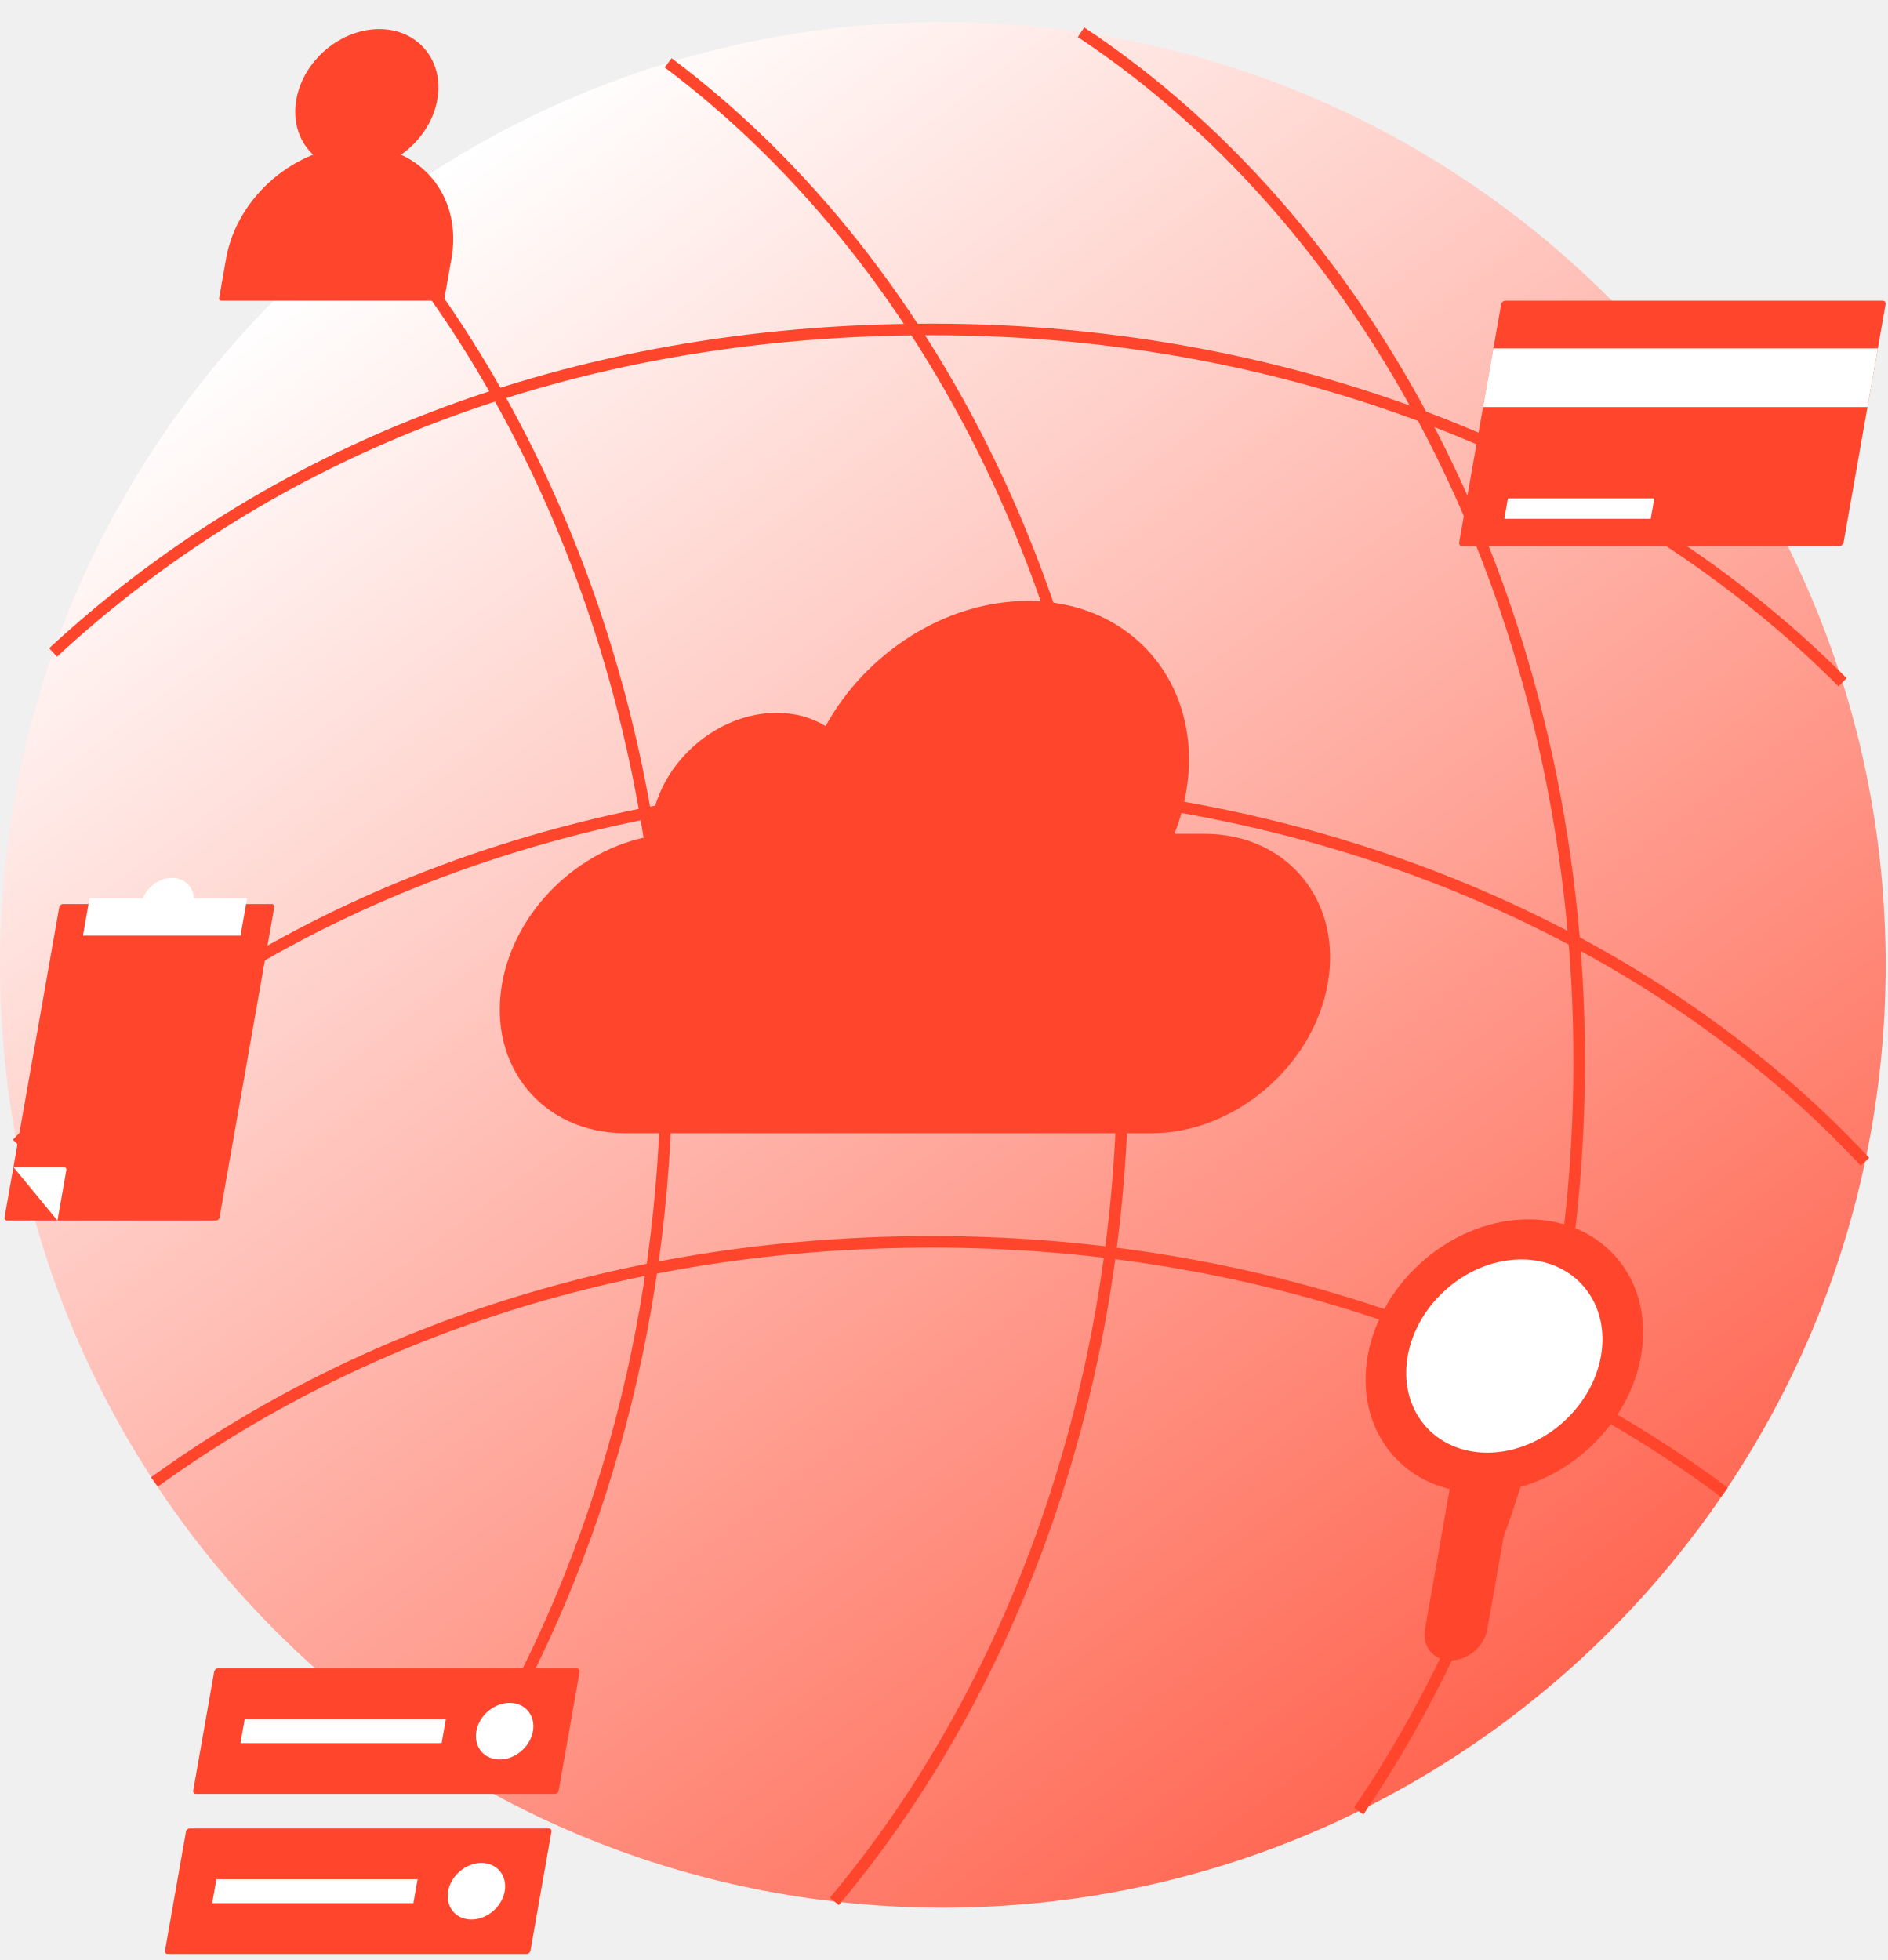
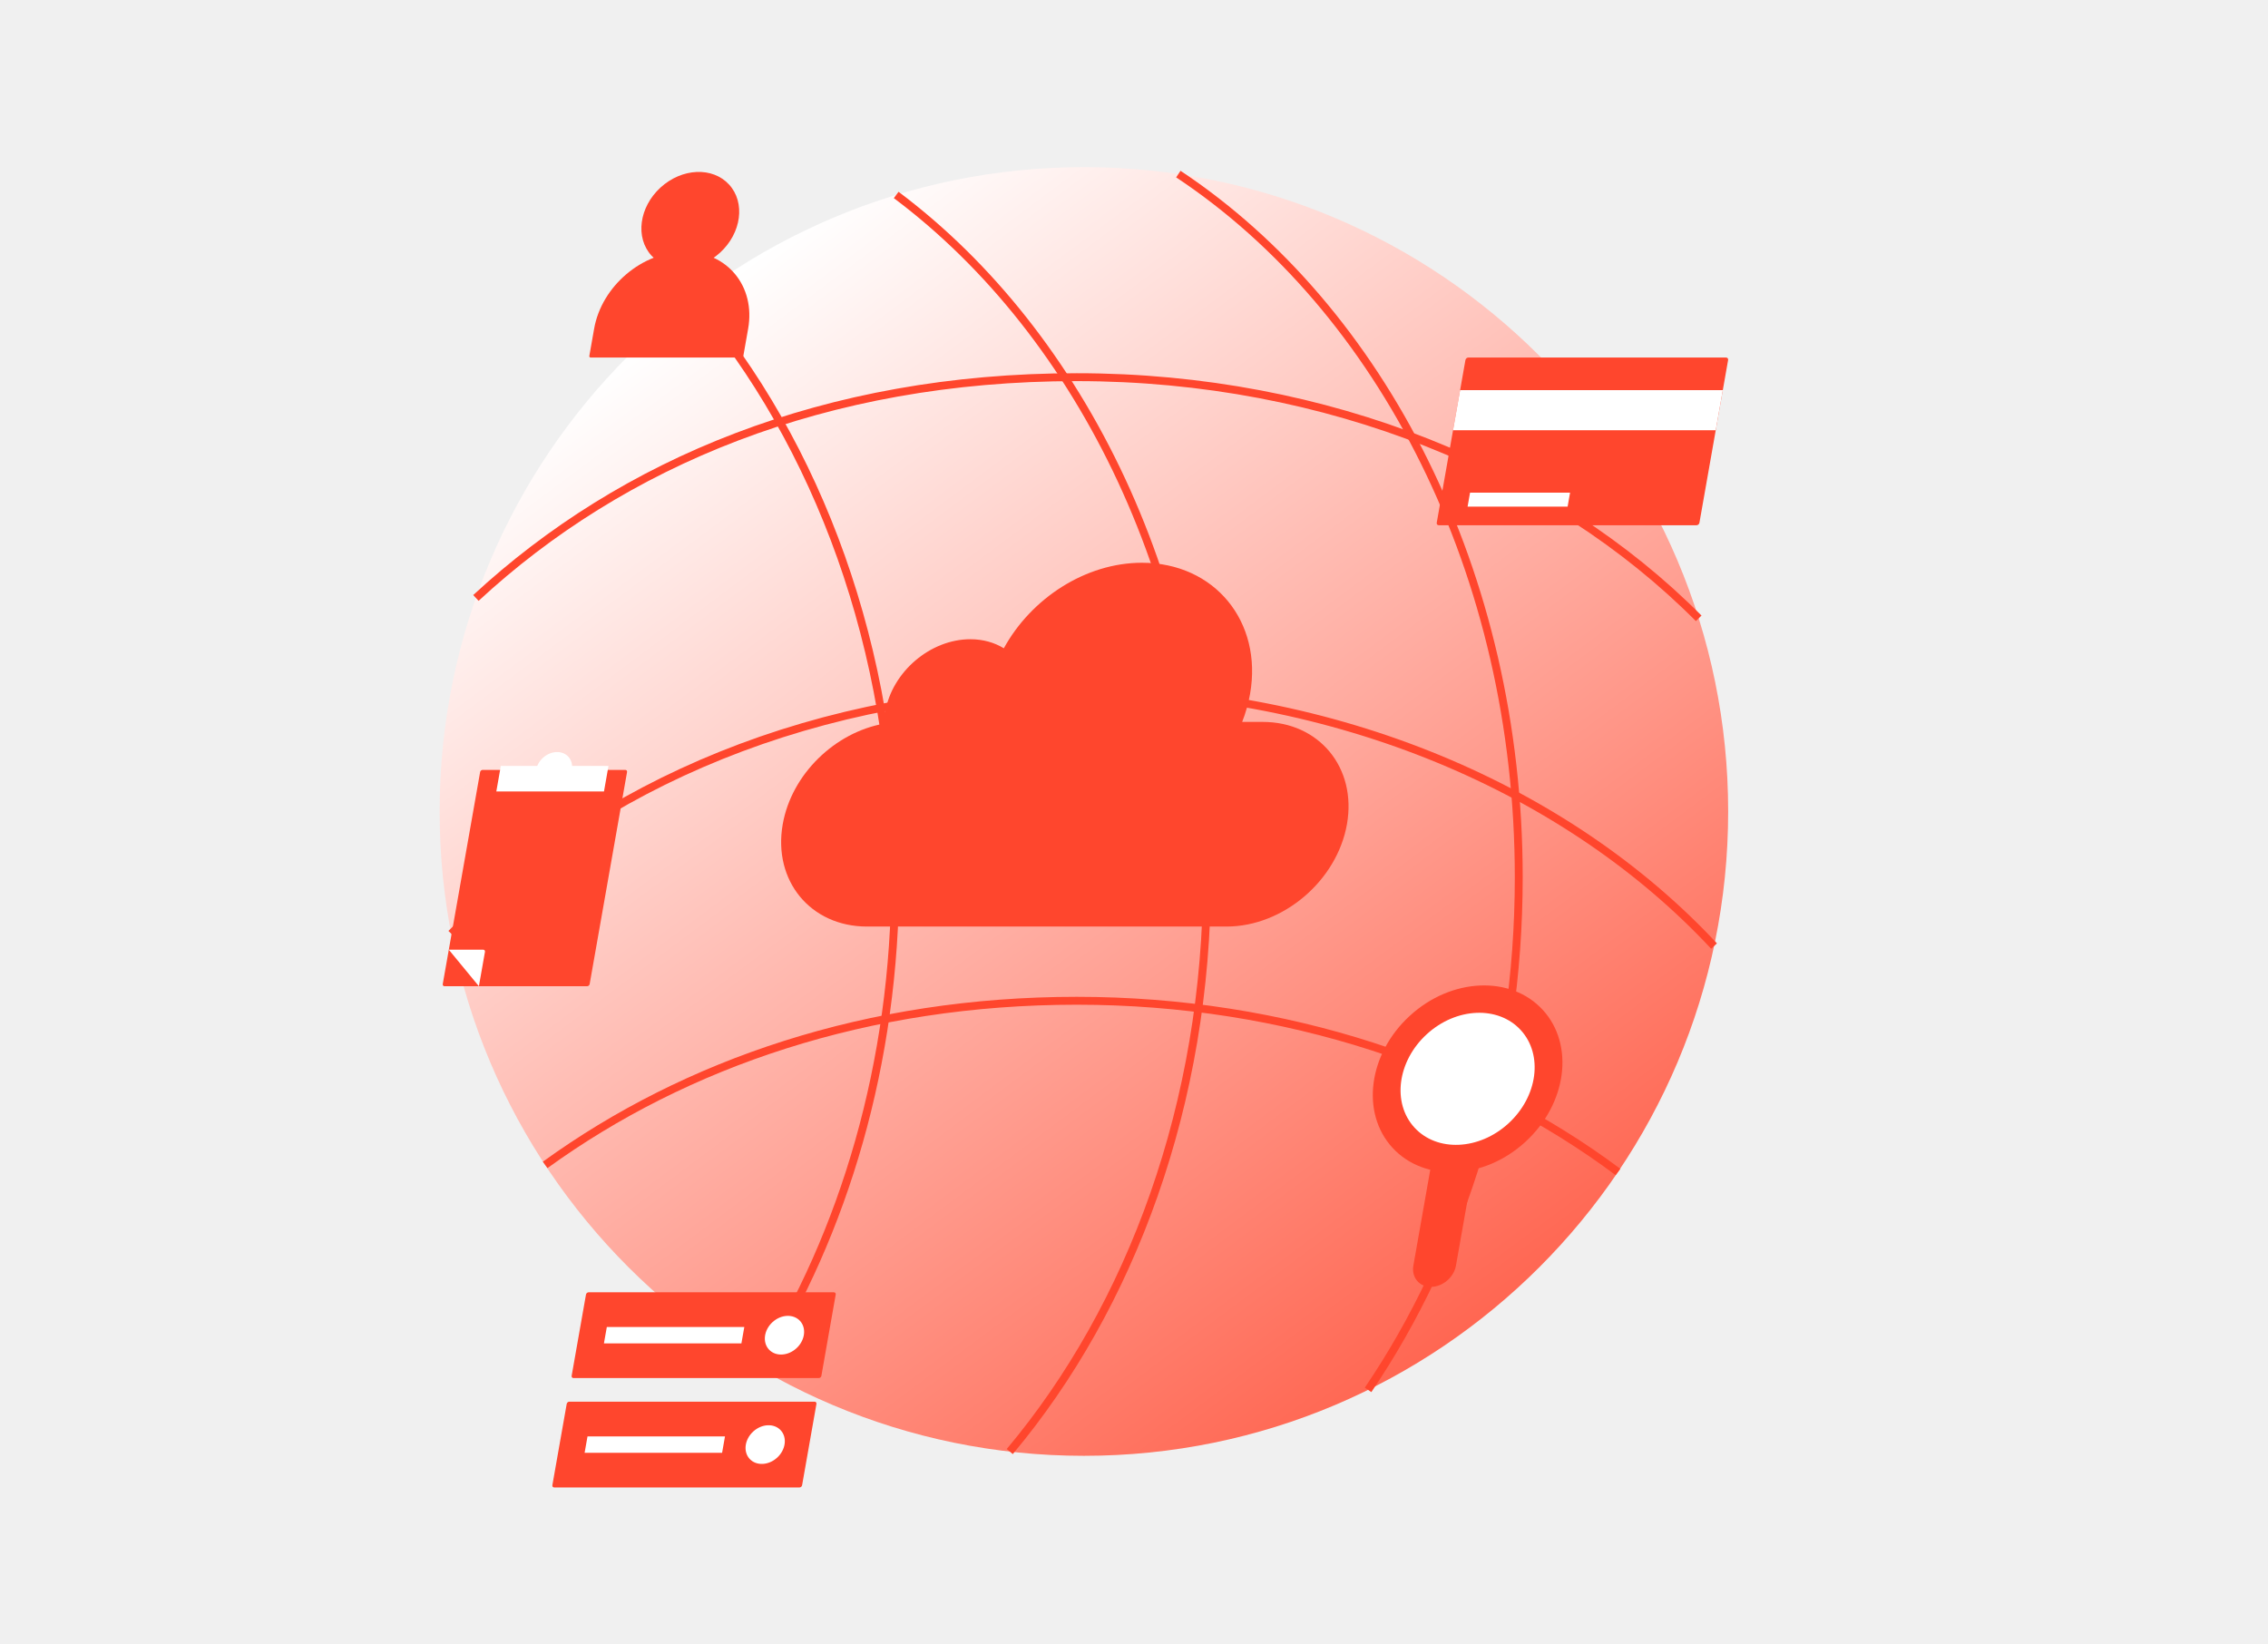
- <svg xmlns="http://www.w3.org/2000/svg" width="157" height="163" viewBox="0 0 157 163" fill="none">
-   <path d="M78.403 158.646C121.703 158.646 156.806 123.544 156.806 80.243C156.806 36.943 121.703 1.84 78.403 1.84C35.102 1.84 0 36.943 0 80.243C0 123.544 35.102 158.646 78.403 158.646Z" fill="url(#paint0_linear_1611_2641)" />
-   <path d="M153.219 56.74C135.437 38.849 108.139 27.395 77.53 27.395C46.921 27.395 22.201 37.798 4.414 54.259" stroke="#FF462D" stroke-width="0.961" stroke-miterlimit="10" />
-   <path d="M155.087 96.618C137.38 77.618 109.232 65.333 77.53 65.333C45.828 65.333 19.185 76.972 1.412 95.113" stroke="#FF462D" stroke-width="0.961" stroke-miterlimit="10" />
-   <path d="M143.399 124.109C126.1 111.179 102.958 103.275 77.533 103.275C52.109 103.275 30.008 110.828 12.84 123.247" stroke="#FF462D" stroke-width="0.961" stroke-miterlimit="10" />
-   <path d="M112.984 150.623C124.43 133.759 131.322 112.005 131.322 88.26C131.322 51.222 114.552 19.03 89.896 2.682" stroke="#FF462D" stroke-width="0.961" stroke-miterlimit="10" />
-   <path d="M69.381 158.128C84.177 140.479 93.383 115.7 93.383 88.26C93.383 53.054 78.234 22.231 55.56 5.223" stroke="#FF462D" stroke-width="0.961" stroke-miterlimit="10" />
-   <path d="M30.961 17.824C46.039 35.508 55.443 60.525 55.443 88.26C55.443 110.771 49.248 131.491 38.855 147.952" stroke="#FF462D" stroke-width="0.961" stroke-miterlimit="10" />
-   <path fill-rule="evenodd" clip-rule="evenodd" d="M97.663 69.342C98.094 68.248 98.418 67.111 98.623 65.947C100.178 57.126 94.289 49.977 85.468 49.977C78.605 49.977 71.989 54.305 68.658 60.384C67.518 59.683 66.134 59.283 64.586 59.283C59.724 59.283 55.088 63.225 54.231 68.087C54.142 68.585 54.099 69.074 54.094 69.55C48.112 70.616 42.829 75.693 41.753 81.793C40.54 88.669 45.132 94.244 52.007 94.244H95.769C102.645 94.244 109.202 88.67 110.415 81.793C111.628 74.918 107.036 69.343 100.161 69.343H97.661L97.663 69.342Z" fill="#FF462D" />
-   <path d="M34.129 12.24C36.736 9.853 37.227 6.145 35.224 3.959C33.222 1.772 29.486 1.935 26.879 4.323C24.271 6.71 23.781 10.418 25.783 12.604C27.785 14.791 31.521 14.628 34.129 12.24Z" fill="#FF462D" />
-   <path fill-rule="evenodd" clip-rule="evenodd" d="M36.73 25.006H18.379C18.271 25.006 18.199 24.919 18.218 24.811L18.802 21.498C19.715 16.322 24.65 12.127 29.825 12.127C35.001 12.127 38.457 16.323 37.544 21.498L36.96 24.811C36.941 24.919 36.838 25.006 36.73 25.006Z" fill="#FF462D" />
-   <path fill-rule="evenodd" clip-rule="evenodd" d="M120.632 138.088C119.202 138.088 118.246 136.927 118.498 135.496L121.767 116.956H126.951L123.682 135.496C123.43 136.927 122.065 138.088 120.632 138.088Z" fill="#FF462D" />
-   <path d="M132.127 120.447C137.181 115.818 138.132 108.63 134.251 104.392C130.37 100.153 123.126 100.469 118.071 105.097C113.017 109.726 112.066 116.914 115.947 121.152C119.828 125.391 127.072 125.075 132.127 120.447Z" fill="#FF462D" />
-   <path d="M130.067 118.2C133.641 114.927 134.314 109.844 131.569 106.847C128.825 103.85 123.702 104.073 120.128 107.346C116.554 110.619 115.881 115.702 118.626 118.699C121.37 121.697 126.493 121.473 130.067 118.2Z" fill="white" />
-   <path fill-rule="evenodd" clip-rule="evenodd" d="M17.956 101.505H0.59C0.448 101.505 0.354 101.39 0.378 101.248L4.928 75.441C4.953 75.298 5.088 75.184 5.231 75.184H22.596C22.738 75.184 22.833 75.298 22.808 75.441L18.257 101.248C18.233 101.39 18.097 101.505 17.955 101.505H17.956Z" fill="#FF462D" />
-   <path fill-rule="evenodd" clip-rule="evenodd" d="M1.116 97.061H5.305C5.447 97.061 5.541 97.176 5.516 97.319L4.778 101.507L1.116 97.061Z" fill="white" />
-   <path fill-rule="evenodd" clip-rule="evenodd" d="M20.001 77.808H6.898L7.446 74.698H20.549L20.001 77.808Z" fill="white" />
-   <path d="M15.26 76.654C16.228 75.768 16.41 74.392 15.667 73.58C14.924 72.769 13.537 72.83 12.57 73.716C11.602 74.602 11.42 75.978 12.163 76.79C12.906 77.601 14.293 77.54 15.26 76.654Z" fill="white" />
-   <path fill-rule="evenodd" clip-rule="evenodd" d="M46.137 149.186H16.29C16.14 149.186 16.04 149.065 16.066 148.915L17.81 139.021C17.837 138.87 17.98 138.749 18.13 138.749H47.977C48.128 138.749 48.227 138.87 48.201 139.021L46.457 148.915C46.431 149.065 46.288 149.186 46.137 149.186Z" fill="#FF462D" />
-   <path fill-rule="evenodd" clip-rule="evenodd" d="M43.791 162.496H13.943C13.793 162.496 13.693 162.375 13.72 162.224L15.464 152.33C15.49 152.18 15.633 152.059 15.784 152.059H45.631C45.781 152.059 45.881 152.18 45.855 152.33L44.111 162.224C44.084 162.375 43.941 162.496 43.791 162.496Z" fill="#FF462D" />
-   <path d="M43.421 145.56C44.468 144.601 44.665 143.112 43.861 142.234C43.057 141.356 41.556 141.422 40.51 142.38C39.462 143.339 39.266 144.828 40.069 145.706C40.873 146.584 42.374 146.518 43.421 145.56Z" fill="white" />
-   <path fill-rule="evenodd" clip-rule="evenodd" d="M36.725 144.966H19.995L20.346 142.971H37.077L36.725 144.966Z" fill="white" />
-   <path d="M41.073 158.869C42.12 157.911 42.317 156.422 41.513 155.544C40.709 154.666 39.209 154.731 38.162 155.69C37.115 156.649 36.918 158.138 37.722 159.015C38.526 159.893 40.026 159.828 41.073 158.869Z" fill="white" />
-   <path fill-rule="evenodd" clip-rule="evenodd" d="M34.375 158.277H17.644L17.997 156.282H34.726L34.375 158.277Z" fill="white" />
-   <path fill-rule="evenodd" clip-rule="evenodd" d="M152.954 45.412H121.589C121.422 45.412 121.311 45.277 121.341 45.111L124.833 25.308C124.862 25.141 125.02 25.007 125.187 25.007H156.552C156.719 25.007 156.829 25.141 156.8 25.308L153.308 45.111C153.279 45.277 153.121 45.412 152.954 45.412Z" fill="#FF462D" />
-   <path fill-rule="evenodd" clip-rule="evenodd" d="M123.325 33.85H155.293L156.153 28.975H124.184L123.325 33.85Z" fill="white" />
-   <path fill-rule="evenodd" clip-rule="evenodd" d="M137.268 43.145H125.097L125.396 41.444H137.567L137.268 43.145Z" fill="white" />
+ <svg xmlns="http://www.w3.org/2000/svg" width="276" height="200" viewBox="0 0 276 200" fill="none">
+   <g clip-path="url(#clip0_21_78)">
+     <path d="M131.903 177.146C175.203 177.146 210.306 142.044 210.306 98.743C210.306 55.442 175.203 20.34 131.903 20.34C88.602 20.34 53.5 55.442 53.5 98.743C53.5 142.044 88.602 177.146 131.903 177.146Z" fill="url(#paint0_linear_21_78)" />
+     <path d="M206.719 75.24C188.937 57.349 161.639 45.895 131.03 45.895C100.421 45.895 75.701 56.298 57.914 72.759" stroke="#FF462D" stroke-width="0.961" stroke-miterlimit="10" />
+     <path d="M208.587 115.118C190.88 96.118 162.732 83.833 131.03 83.833C99.328 83.833 72.685 95.472 54.912 113.613" stroke="#FF462D" stroke-width="0.961" stroke-miterlimit="10" />
+     <path d="M196.899 142.609C179.6 129.679 156.458 121.775 131.033 121.775C105.609 121.775 83.508 129.328 66.34 141.747" stroke="#FF462D" stroke-width="0.961" stroke-miterlimit="10" />
+     <path d="M166.484 169.123C177.93 152.259 184.822 130.505 184.822 106.761C184.822 69.723 168.052 37.531 143.396 21.183" stroke="#FF462D" stroke-width="0.961" stroke-miterlimit="10" />
+     <path d="M122.881 176.628C137.677 158.979 146.883 134.2 146.883 106.759C146.883 71.554 131.734 40.73 109.061 23.723" stroke="#FF462D" stroke-width="0.961" stroke-miterlimit="10" />
+     <path d="M84.461 36.324C99.539 54.008 108.943 79.025 108.943 106.76C108.943 129.271 102.748 149.991 92.355 166.452" stroke="#FF462D" stroke-width="0.961" stroke-miterlimit="10" />
+     <path fill-rule="evenodd" clip-rule="evenodd" d="M151.163 87.842C151.593 86.748 151.918 85.611 152.123 84.447C153.678 75.626 147.789 68.477 138.968 68.477C132.105 68.477 125.489 72.805 122.158 78.884C121.018 78.183 119.634 77.783 118.086 77.783C113.224 77.783 108.588 81.725 107.731 86.587C107.642 87.085 107.599 87.574 107.594 88.05C101.612 89.116 96.329 94.193 95.253 100.293C94.04 107.169 98.632 112.744 105.507 112.744H149.269C156.145 112.744 162.702 107.17 163.915 100.293C165.128 93.418 160.536 87.843 153.661 87.843H151.161L151.163 87.842Z" fill="#FF462D" />
+     <path d="M87.629 30.741C90.236 28.353 90.727 24.645 88.725 22.459C86.722 20.272 82.986 20.435 80.379 22.823C77.771 25.21 77.281 28.918 79.283 31.105C81.285 33.291 85.022 33.128 87.629 30.741Z" fill="#FF462D" />
+     <path fill-rule="evenodd" clip-rule="evenodd" d="M90.23 43.506H71.879C71.771 43.506 71.699 43.419 71.718 43.311L72.302 39.998C73.215 34.822 78.15 30.627 83.325 30.627C88.501 30.627 91.957 34.823 91.044 39.998L90.46 43.311C90.441 43.419 90.338 43.506 90.23 43.506Z" fill="#FF462D" />
+     <path fill-rule="evenodd" clip-rule="evenodd" d="M174.132 156.588C172.702 156.588 171.746 155.427 171.998 153.996L175.267 135.456H180.451L177.182 153.996C176.93 155.427 175.565 156.588 174.132 156.588Z" fill="#FF462D" />
+     <path d="M185.627 138.947C190.681 134.318 191.632 127.13 187.751 122.892C183.87 118.653 176.626 118.969 171.571 123.597C166.517 128.226 165.566 135.414 169.447 139.652C173.328 143.891 180.572 143.575 185.627 138.947Z" fill="#FF462D" />
+     <path d="M183.567 136.7C187.141 133.427 187.814 128.344 185.069 125.347C182.325 122.35 177.202 122.573 173.628 125.846C170.054 129.119 169.381 134.202 172.126 137.199C174.87 140.197 179.993 139.973 183.567 136.7Z" fill="white" />
+     <path fill-rule="evenodd" clip-rule="evenodd" d="M71.456 120.005H54.09C53.948 120.005 53.854 119.89 53.879 119.748L58.428 93.941C58.453 93.798 58.588 93.684 58.731 93.684H76.096C76.239 93.684 76.333 93.798 76.308 93.941L71.757 119.748C71.733 119.89 71.598 120.005 71.456 120.005Z" fill="#FF462D" />
+     <path fill-rule="evenodd" clip-rule="evenodd" d="M54.616 115.562H58.805C58.947 115.562 59.041 115.676 59.016 115.819L58.278 120.007L54.616 115.562Z" fill="white" />
+     <path fill-rule="evenodd" clip-rule="evenodd" d="M73.501 96.308H60.398L60.946 93.198H74.049L73.501 96.308Z" fill="white" />
+     <path d="M68.76 95.154C69.728 94.268 69.91 92.892 69.167 92.081C68.424 91.269 67.037 91.33 66.07 92.216C65.102 93.102 64.92 94.478 65.663 95.29C66.406 96.101 67.793 96.041 68.76 95.154Z" fill="white" />
+     <path fill-rule="evenodd" clip-rule="evenodd" d="M99.637 167.686H69.79C69.64 167.686 69.54 167.565 69.566 167.415L71.31 157.521C71.337 157.37 71.48 157.249 71.63 157.249H101.478C101.628 157.249 101.728 157.37 101.701 157.521L99.957 167.415C99.931 167.565 99.788 167.686 99.637 167.686Z" fill="#FF462D" />
+     <path fill-rule="evenodd" clip-rule="evenodd" d="M97.291 180.996H67.443C67.293 180.996 67.193 180.875 67.219 180.724L68.964 170.83C68.99 170.68 69.133 170.559 69.284 170.559H99.131C99.281 170.559 99.381 170.68 99.355 170.83L97.611 180.724C97.584 180.875 97.441 180.996 97.291 180.996Z" fill="#FF462D" />
+     <path d="M96.921 164.06C97.968 163.101 98.165 161.612 97.361 160.734C96.557 159.856 95.056 159.922 94.01 160.88C92.963 161.839 92.766 163.328 93.57 164.206C94.373 165.084 95.874 165.018 96.921 164.06Z" fill="white" />
+     <path fill-rule="evenodd" clip-rule="evenodd" d="M90.225 163.466H73.495L73.846 161.471H90.577L90.225 163.466Z" fill="white" />
+     <path d="M94.573 177.369C95.62 176.411 95.817 174.922 95.013 174.044C94.209 173.166 92.709 173.231 91.662 174.19C90.615 175.149 90.418 176.638 91.222 177.515C92.026 178.393 93.526 178.328 94.573 177.369Z" fill="white" />
+     <path fill-rule="evenodd" clip-rule="evenodd" d="M87.875 176.777H71.144L71.496 174.782H88.226L87.875 176.777Z" fill="white" />
+     <path fill-rule="evenodd" clip-rule="evenodd" d="M206.454 63.912H175.089C174.922 63.912 174.811 63.777 174.841 63.611L178.333 43.808C178.362 43.641 178.52 43.507 178.687 43.507H210.052C210.219 43.507 210.329 43.641 210.3 43.808L206.808 63.611C206.779 63.777 206.621 63.912 206.454 63.912Z" fill="#FF462D" />
+     <path fill-rule="evenodd" clip-rule="evenodd" d="M176.825 52.35H208.793L209.653 47.475H177.684L176.825 52.35Z" fill="white" />
+     <path fill-rule="evenodd" clip-rule="evenodd" d="M190.768 61.645H178.597L178.896 59.944H191.067L190.768 61.645Z" fill="white" />
+   </g>
  <defs>
-     <linearGradient id="paint0_linear_1611_2641" x1="11.967" y1="13.501" x2="134.712" y2="177.978" gradientUnits="userSpaceOnUse">
+     <linearGradient id="paint0_linear_21_78" x1="65.468" y1="32.001" x2="188.212" y2="196.478" gradientUnits="userSpaceOnUse">
      <stop offset="0.075" stop-color="white" />
      <stop offset="1" stop-color="#FF462D" />
    </linearGradient>
+     <clipPath id="clip0_21_78">
+       <rect width="157" height="163" fill="white" transform="translate(53.5 18.5)" />
+     </clipPath>
  </defs>
</svg>
